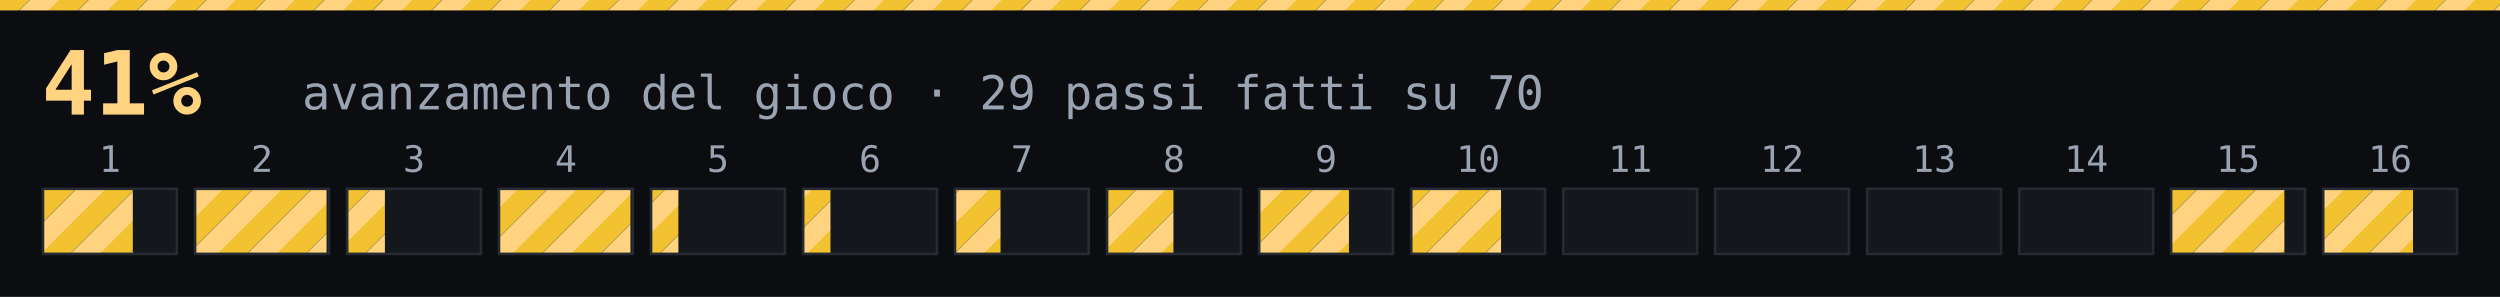
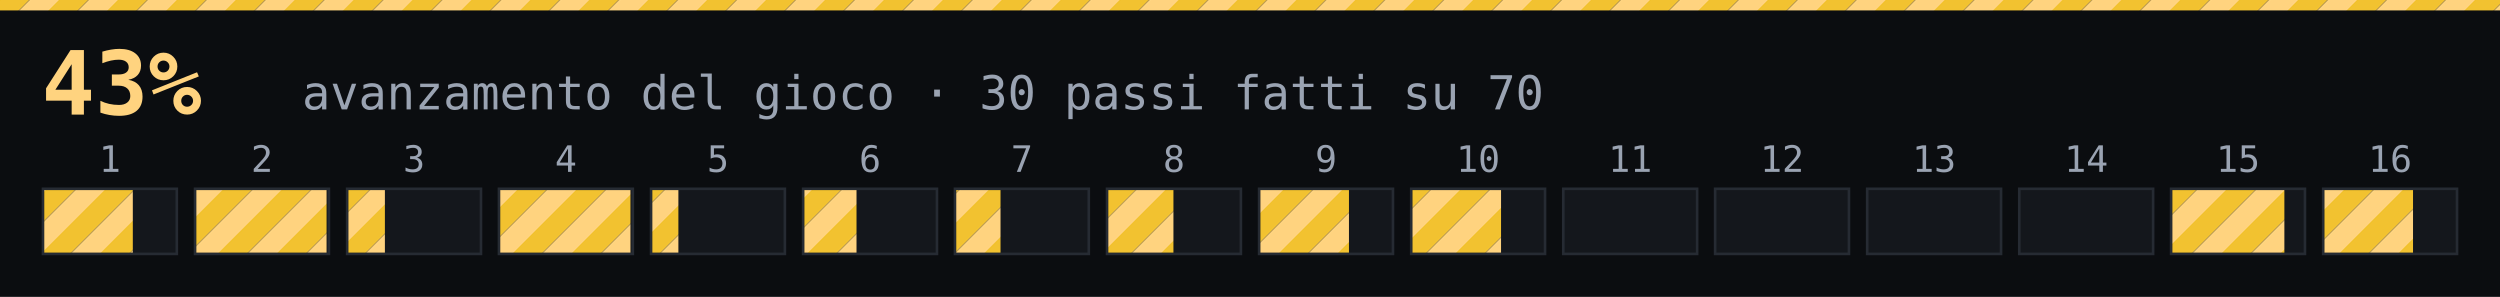
<svg xmlns="http://www.w3.org/2000/svg" width="960" height="114" viewBox="0 0 960 114" font-family="ui-monospace,Cascadia Mono,Consolas,DejaVu Sans Mono,monospace">
  <defs>
    <pattern id="strisce" width="16" height="16" patternUnits="userSpaceOnUse" patternTransform="rotate(45)">
      <rect width="8" height="16" fill="#f2c230" />
      <rect x="8" width="8" height="16" fill="#ffd37f" />
    </pattern>
  </defs>
  <rect width="960" height="114" fill="#0b0d10" />
  <rect width="960" height="4" fill="url(#strisce)" />
-   <text x="16" y="44" fill="#ffd37f" font-size="34" font-weight="700">41%</text>
-   <text x="116" y="42" fill="#9aa3b2" font-size="18">avanzamento del gioco · 29 passi fatti su 70</text>
+   <text x="16" y="44" fill="#ffd37f" font-size="34" font-weight="700">43%</text>
+   <text x="116" y="42" fill="#9aa3b2" font-size="18">avanzamento del gioco · 30 passi fatti su 70</text>
  <text x="42.2" y="66" text-anchor="middle" fill="#9aa3b2" font-size="14">1</text>
  <rect x="16.5" y="72.5" width="51.4" height="25" fill="#14171c" stroke="#262b33" />
  <rect x="17.0" y="73" width="34" height="24" fill="url(#strisce)" />
  <text x="100.6" y="66" text-anchor="middle" fill="#9aa3b2" font-size="14">2</text>
  <rect x="74.9" y="72.5" width="51.4" height="25" fill="#14171c" stroke="#262b33" />
  <rect x="75.4" y="73" width="50" height="24" fill="url(#strisce)" />
  <text x="159.0" y="66" text-anchor="middle" fill="#9aa3b2" font-size="14">3</text>
  <rect x="133.3" y="72.5" width="51.4" height="25" fill="#14171c" stroke="#262b33" />
  <rect x="133.8" y="73" width="14" height="24" fill="url(#strisce)" />
  <text x="217.3" y="66" text-anchor="middle" fill="#9aa3b2" font-size="14">4</text>
  <rect x="191.6" y="72.5" width="51.4" height="25" fill="#14171c" stroke="#262b33" />
  <rect x="192.1" y="73" width="50" height="24" fill="url(#strisce)" />
  <text x="275.7" y="66" text-anchor="middle" fill="#9aa3b2" font-size="14">5</text>
  <rect x="250.0" y="72.5" width="51.4" height="25" fill="#14171c" stroke="#262b33" />
  <rect x="250.5" y="73" width="10" height="24" fill="url(#strisce)" />
  <text x="334.1" y="66" text-anchor="middle" fill="#9aa3b2" font-size="14">6</text>
  <rect x="308.4" y="72.5" width="51.4" height="25" fill="#14171c" stroke="#262b33" />
-   <rect x="308.9" y="73" width="10" height="24" fill="url(#strisce)" />
+   <rect x="308.9" y="73" width="20" height="24" fill="url(#strisce)" />
  <text x="392.4" y="66" text-anchor="middle" fill="#9aa3b2" font-size="14">7</text>
  <rect x="366.7" y="72.5" width="51.4" height="25" fill="#14171c" stroke="#262b33" />
  <rect x="367.2" y="73" width="17" height="24" fill="url(#strisce)" />
  <text x="450.8" y="66" text-anchor="middle" fill="#9aa3b2" font-size="14">8</text>
  <rect x="425.1" y="72.5" width="51.4" height="25" fill="#14171c" stroke="#262b33" />
  <rect x="425.6" y="73" width="25" height="24" fill="url(#strisce)" />
  <text x="509.2" y="66" text-anchor="middle" fill="#9aa3b2" font-size="14">9</text>
  <rect x="483.5" y="72.5" width="51.4" height="25" fill="#14171c" stroke="#262b33" />
  <rect x="484.0" y="73" width="34" height="24" fill="url(#strisce)" />
  <text x="567.6" y="66" text-anchor="middle" fill="#9aa3b2" font-size="14">10</text>
  <rect x="541.9" y="72.5" width="51.4" height="25" fill="#14171c" stroke="#262b33" />
  <rect x="542.4" y="73" width="34" height="24" fill="url(#strisce)" />
  <text x="626.0" y="66" text-anchor="middle" fill="#9aa3b2" font-size="14">11</text>
  <rect x="600.3" y="72.5" width="51.4" height="25" fill="#14171c" stroke="#262b33" />
  <text x="684.3" y="66" text-anchor="middle" fill="#9aa3b2" font-size="14">12</text>
  <rect x="658.6" y="72.5" width="51.4" height="25" fill="#14171c" stroke="#262b33" />
  <text x="742.7" y="66" text-anchor="middle" fill="#9aa3b2" font-size="14">13</text>
  <rect x="717.0" y="72.5" width="51.4" height="25" fill="#14171c" stroke="#262b33" />
  <text x="801.1" y="66" text-anchor="middle" fill="#9aa3b2" font-size="14">14</text>
  <rect x="775.4" y="72.5" width="51.4" height="25" fill="#14171c" stroke="#262b33" />
  <text x="859.4" y="66" text-anchor="middle" fill="#9aa3b2" font-size="14">15</text>
  <rect x="833.7" y="72.5" width="51.4" height="25" fill="#14171c" stroke="#262b33" />
  <rect x="834.2" y="73" width="43" height="24" fill="url(#strisce)" />
  <text x="917.8" y="66" text-anchor="middle" fill="#9aa3b2" font-size="14">16</text>
  <rect x="892.1" y="72.5" width="51.4" height="25" fill="#14171c" stroke="#262b33" />
  <rect x="892.6" y="73" width="34" height="24" fill="url(#strisce)" />
</svg>
